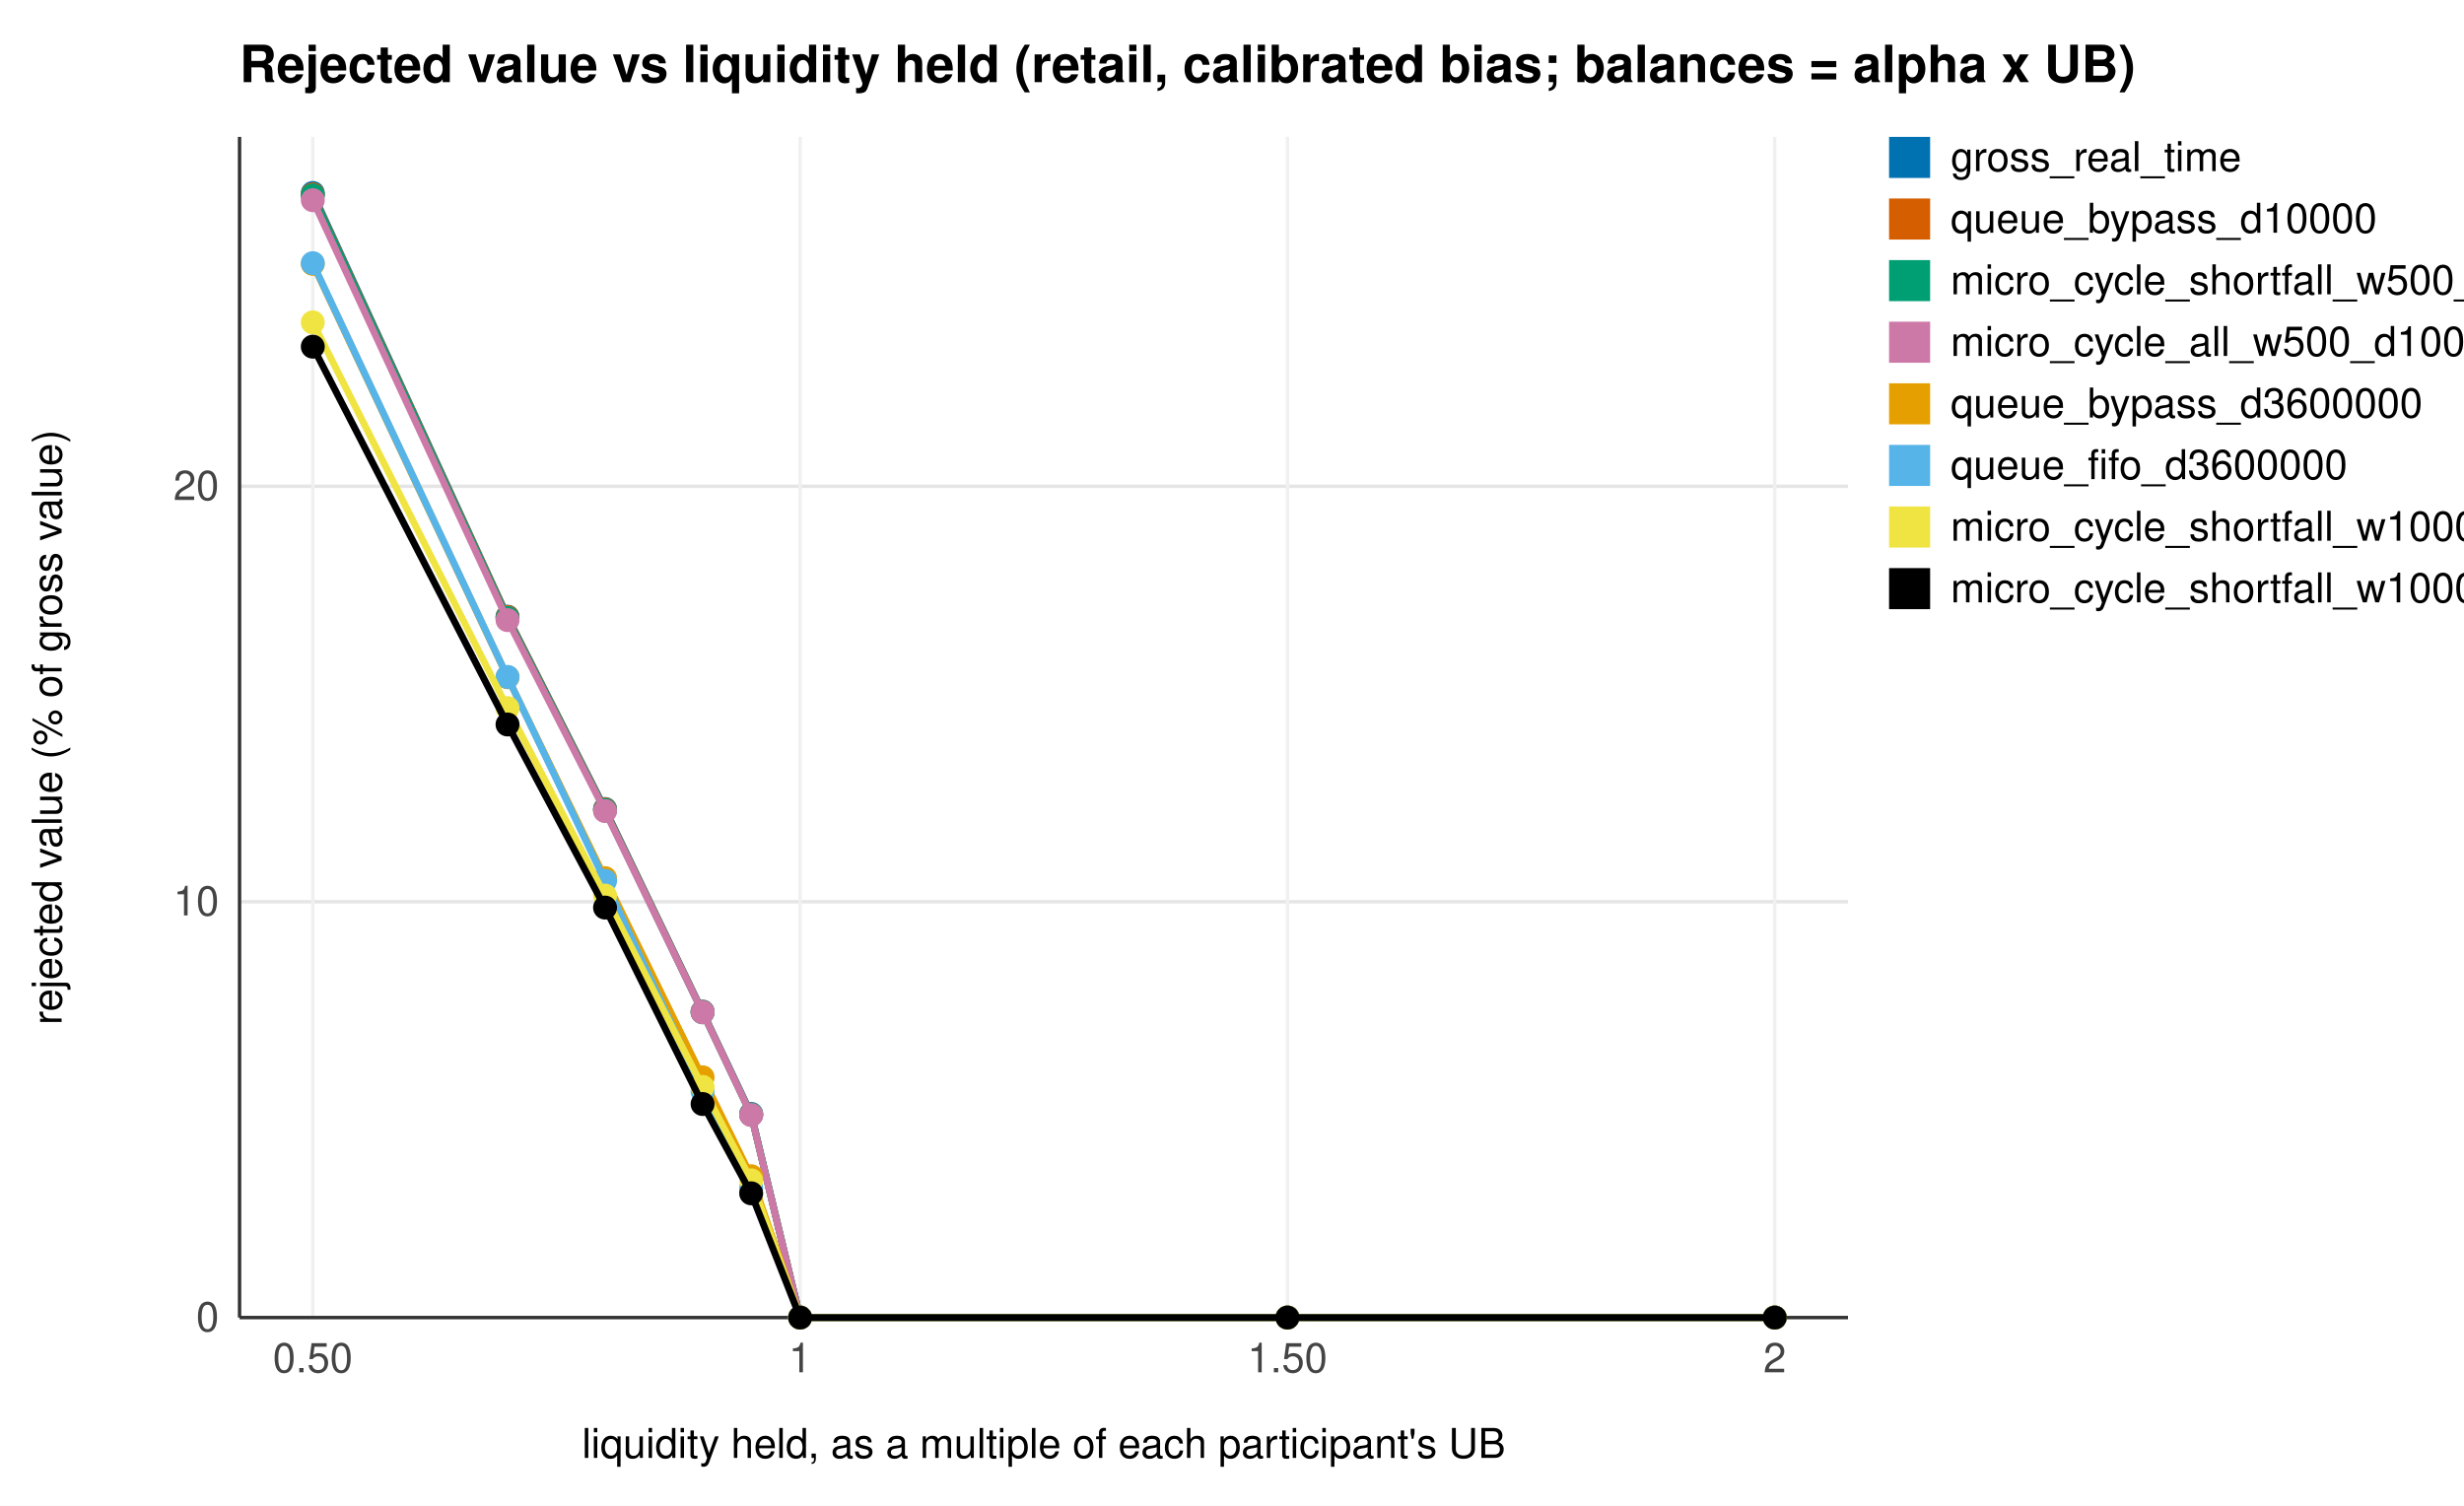
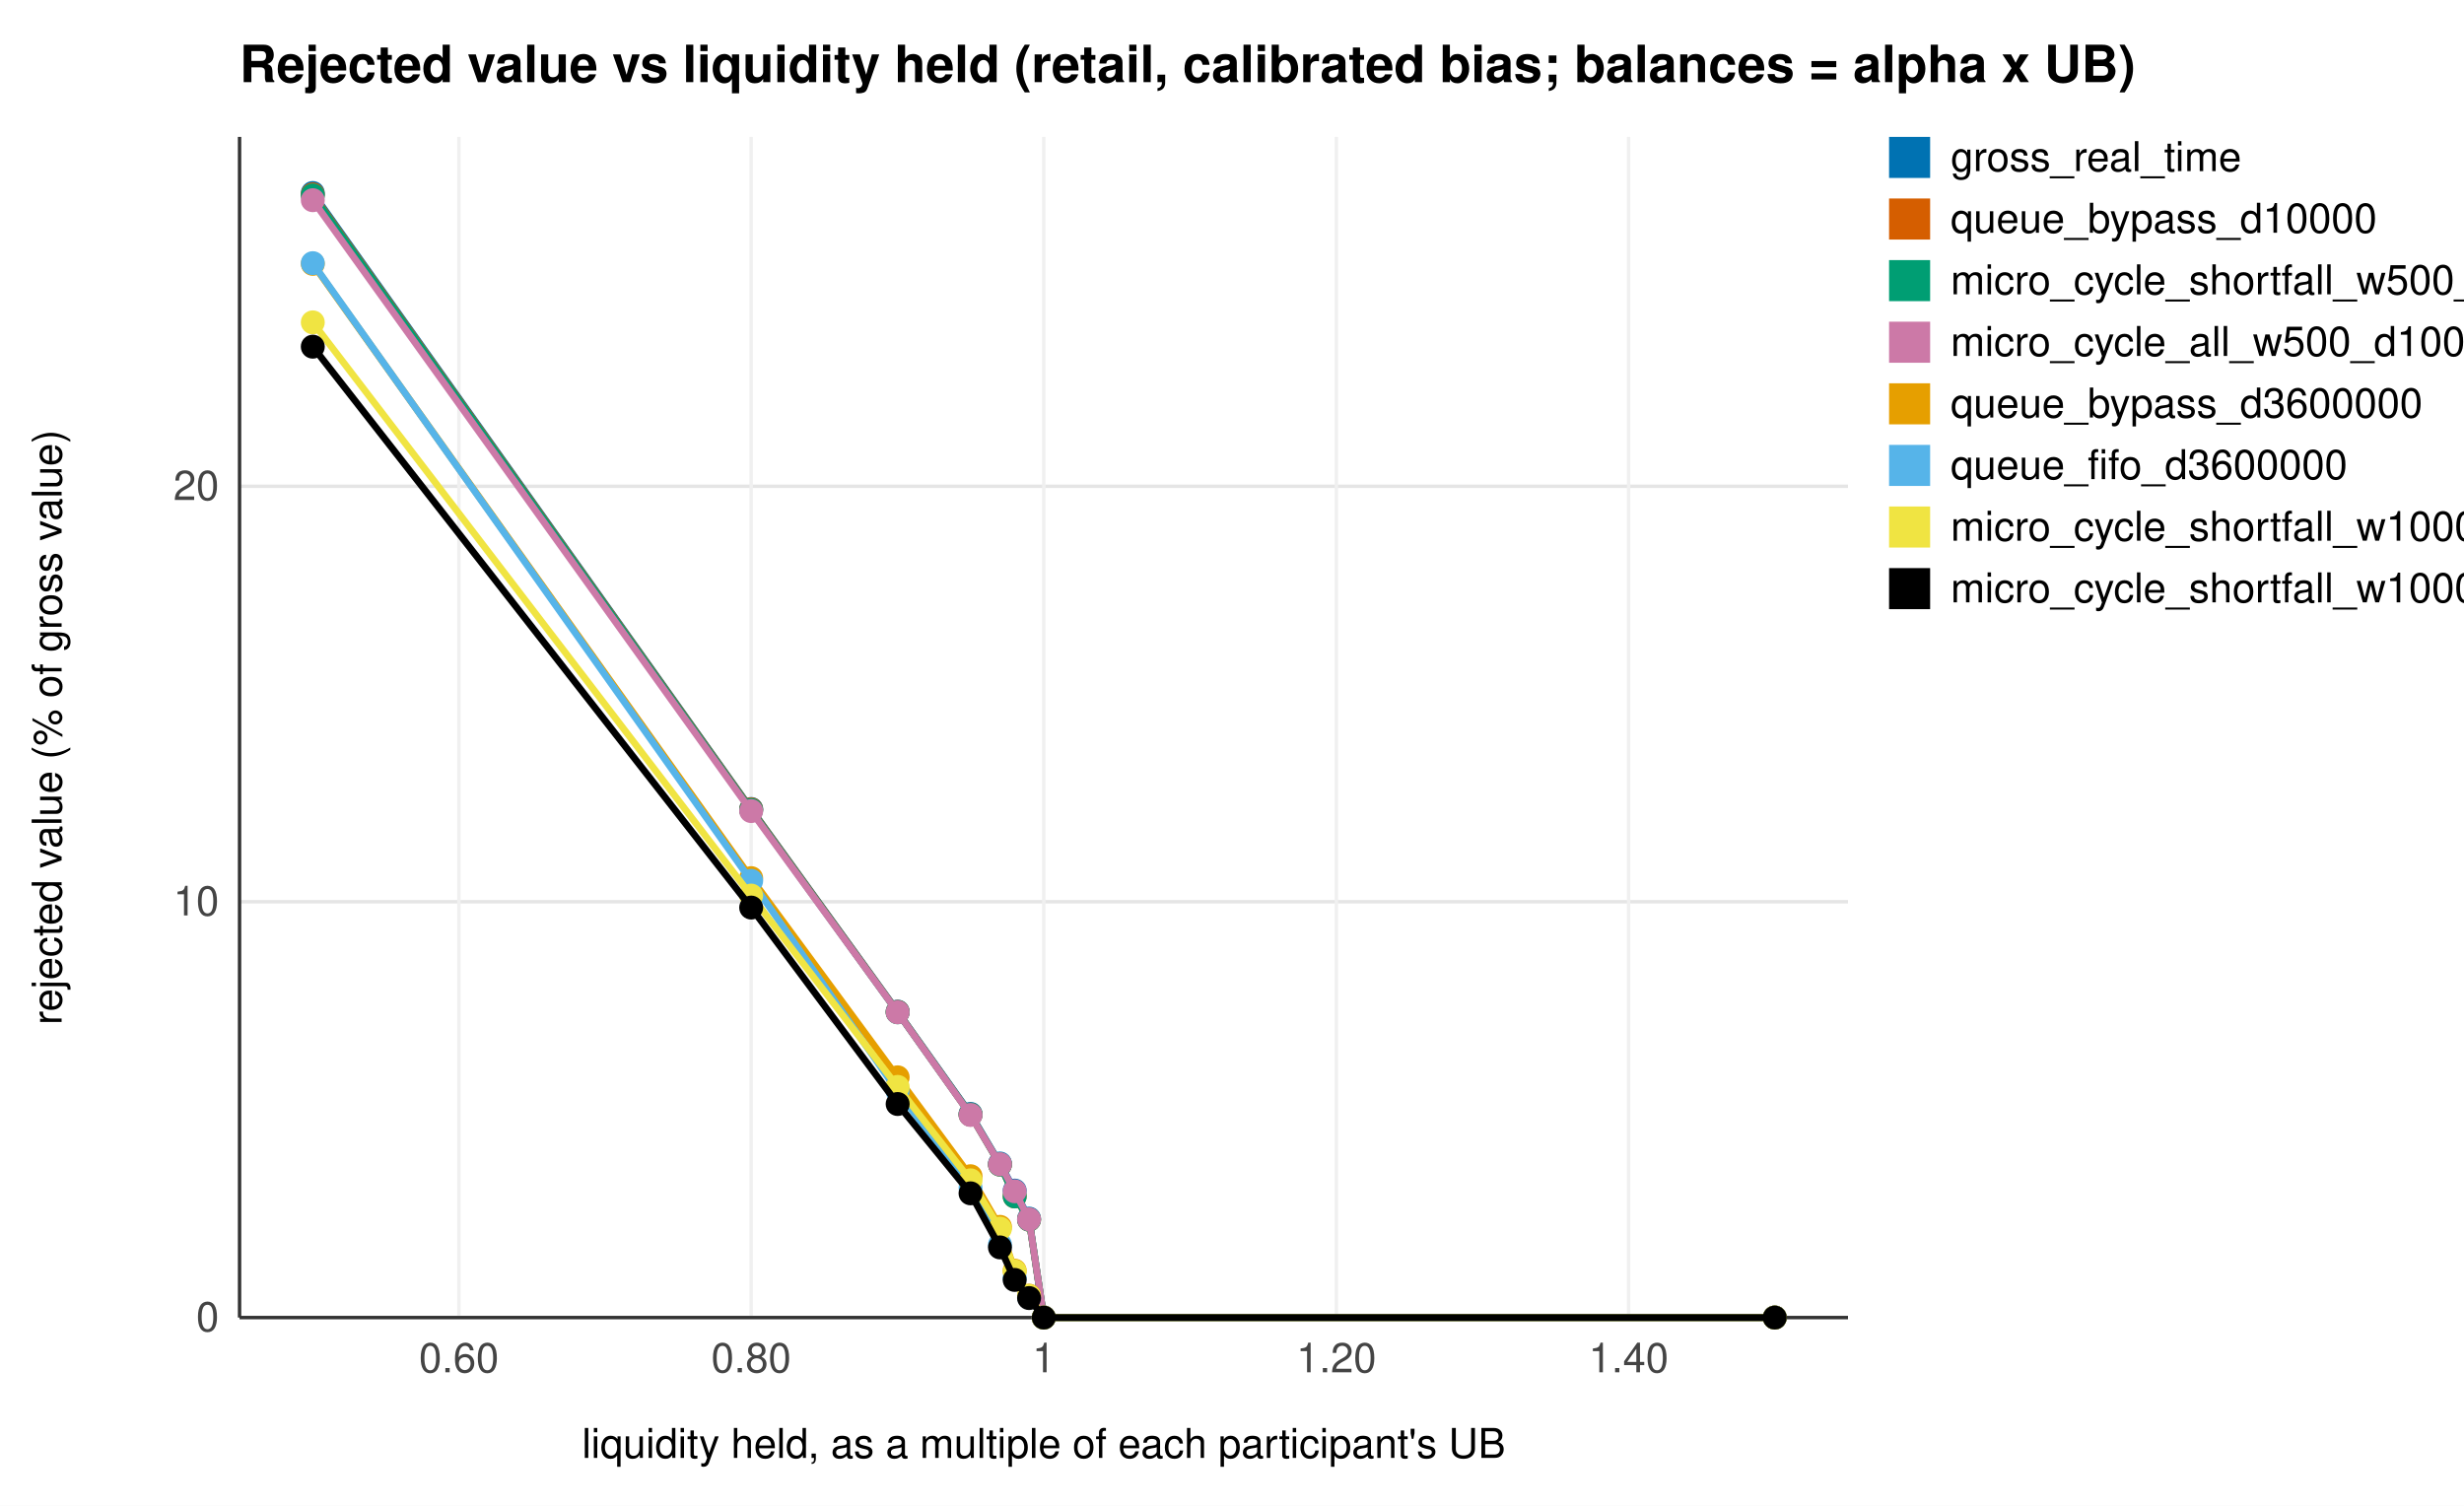
<svg xmlns="http://www.w3.org/2000/svg" viewBox="0 0 720 440" width="720" height="440" font-family="Helvetica, Arial, sans-serif" font-size="12">
  <rect width="100%" height="100%" fill="#ffffff" />
  <text x="70" y="24" font-size="15" font-weight="bold">Rejected value vs liquidity held (retail, calibrated bias; balances = alpha x UB)</text>
  <line x1="70" y1="385.0" x2="540.0" y2="385.0" stroke="#e5e5e5" />
  <text x="64.0" y="389.0" text-anchor="end" fill="#444">0</text>
  <line x1="70" y1="263.5" x2="540.0" y2="263.5" stroke="#e5e5e5" />
  <text x="64.0" y="267.5" text-anchor="end" fill="#444">10</text>
  <line x1="70" y1="142.1" x2="540.0" y2="142.1" stroke="#e5e5e5" />
  <text x="64.0" y="146.1" text-anchor="end" fill="#444">20</text>
-   <line x1="91.4" y1="40" x2="91.4" y2="385.0" stroke="#f0f0f0" />
-   <text x="91.4" y="401.0" text-anchor="middle" fill="#444">0.50</text>
-   <line x1="233.8" y1="40" x2="233.8" y2="385.0" stroke="#f0f0f0" />
-   <text x="233.8" y="401.0" text-anchor="middle" fill="#444">1</text>
-   <line x1="376.2" y1="40" x2="376.2" y2="385.0" stroke="#f0f0f0" />
-   <text x="376.2" y="401.0" text-anchor="middle" fill="#444">1.50</text>
-   <line x1="518.6" y1="40" x2="518.6" y2="385.0" stroke="#f0f0f0" />
-   <text x="518.6" y="401.0" text-anchor="middle" fill="#444">2</text>
+   <line x1="134.1" y1="40" x2="134.1" y2="385.0" stroke="#f0f0f0" />
+   <text x="134.1" y="401.0" text-anchor="middle" fill="#444">0.60</text>
+   <line x1="219.5" y1="40" x2="219.5" y2="385.0" stroke="#f0f0f0" />
+   <text x="219.5" y="401.0" text-anchor="middle" fill="#444">0.80</text>
+   <line x1="305.0" y1="40" x2="305.0" y2="385.0" stroke="#f0f0f0" />
+   <text x="305.0" y="401.0" text-anchor="middle" fill="#444">1</text>
+   <line x1="390.5" y1="40" x2="390.5" y2="385.0" stroke="#f0f0f0" />
+   <text x="390.5" y="401.0" text-anchor="middle" fill="#444">1.20</text>
+   <line x1="475.9" y1="40" x2="475.9" y2="385.0" stroke="#f0f0f0" />
+   <text x="475.9" y="401.0" text-anchor="middle" fill="#444">1.40</text>
  <line x1="70" y1="385.0" x2="540.0" y2="385.0" stroke="#333" />
  <line x1="70" y1="40" x2="70" y2="385.0" stroke="#333" />
  <text x="305.0" y="426.0" text-anchor="middle">liquidity held, as a multiple of each participant's UB</text>
  <text transform="translate(18,212.5) rotate(-90)" text-anchor="middle">rejected value (% of gross value)</text>
-   <polyline fill="none" stroke="#0072B2" stroke-width="2" points="91.4,56.4 148.3,180.2 176.8,236.4 205.3,295.6 219.5,325.5 233.8,385.0 376.2,385.0 518.6,385.0" />
+   <polyline fill="none" stroke="#0072B2" stroke-width="2" points="91.4,56.4 219.5,236.4 262.3,295.6 283.6,325.5 292.2,340.0 296.5,347.9 300.7,356.1 305.0,385.0 518.6,385.0" />
  <circle cx="91.4" cy="56.4" r="3.5" fill="#0072B2" />
-   <circle cx="148.3" cy="180.2" r="3.5" fill="#0072B2" />
-   <circle cx="176.8" cy="236.4" r="3.5" fill="#0072B2" />
-   <circle cx="205.3" cy="295.6" r="3.5" fill="#0072B2" />
-   <circle cx="219.5" cy="325.5" r="3.5" fill="#0072B2" />
-   <circle cx="233.8" cy="385.0" r="3.5" fill="#0072B2" />
-   <circle cx="376.2" cy="385.0" r="3.5" fill="#0072B2" />
+   <circle cx="219.5" cy="236.4" r="3.5" fill="#0072B2" />
+   <circle cx="262.3" cy="295.6" r="3.5" fill="#0072B2" />
+   <circle cx="283.6" cy="325.5" r="3.5" fill="#0072B2" />
+   <circle cx="292.2" cy="340.0" r="3.5" fill="#0072B2" />
+   <circle cx="296.5" cy="347.9" r="3.5" fill="#0072B2" />
+   <circle cx="300.7" cy="356.1" r="3.5" fill="#0072B2" />
+   <circle cx="305.0" cy="385.0" r="3.5" fill="#0072B2" />
  <circle cx="518.6" cy="385.0" r="3.5" fill="#0072B2" />
  <rect x="552.0" y="40.0" width="12" height="12" fill="#0072B2" />
  <text x="570.0" y="50.0">gross_real_time</text>
-   <polyline fill="none" stroke="#D55E00" stroke-width="2" points="91.4,56.8 148.3,180.3 176.8,236.5 205.3,295.7 219.5,325.7 233.8,385.0 376.2,385.0 518.6,385.0" />
+   <polyline fill="none" stroke="#D55E00" stroke-width="2" points="91.4,56.8 219.5,236.5 262.3,295.7 283.6,325.7 292.2,340.3 296.5,349.6 300.7,356.4 305.0,385.0 518.6,385.0" />
  <circle cx="91.4" cy="56.8" r="3.5" fill="#D55E00" />
-   <circle cx="148.3" cy="180.3" r="3.5" fill="#D55E00" />
-   <circle cx="176.8" cy="236.5" r="3.5" fill="#D55E00" />
-   <circle cx="205.3" cy="295.7" r="3.5" fill="#D55E00" />
-   <circle cx="219.5" cy="325.7" r="3.5" fill="#D55E00" />
-   <circle cx="233.8" cy="385.0" r="3.5" fill="#D55E00" />
-   <circle cx="376.2" cy="385.0" r="3.5" fill="#D55E00" />
+   <circle cx="219.5" cy="236.5" r="3.5" fill="#D55E00" />
+   <circle cx="262.3" cy="295.7" r="3.5" fill="#D55E00" />
+   <circle cx="283.6" cy="325.7" r="3.5" fill="#D55E00" />
+   <circle cx="292.2" cy="340.3" r="3.5" fill="#D55E00" />
+   <circle cx="296.5" cy="349.6" r="3.5" fill="#D55E00" />
+   <circle cx="300.7" cy="356.4" r="3.5" fill="#D55E00" />
+   <circle cx="305.0" cy="385.0" r="3.5" fill="#D55E00" />
  <circle cx="518.6" cy="385.0" r="3.5" fill="#D55E00" />
  <rect x="552.0" y="58.0" width="12" height="12" fill="#D55E00" />
  <text x="570.0" y="68.0">queue_bypass_d10000</text>
-   <polyline fill="none" stroke="#009E73" stroke-width="2" points="91.4,57.1 148.3,180.6 176.8,236.7 205.3,295.8 219.5,325.7 233.8,385.0 376.2,385.0 518.6,385.0" />
+   <polyline fill="none" stroke="#009E73" stroke-width="2" points="91.4,57.1 219.5,236.7 262.3,295.8 283.6,325.7 292.2,340.3 296.5,349.6 300.7,356.4 305.0,385.0 518.6,385.0" />
  <circle cx="91.4" cy="57.1" r="3.5" fill="#009E73" />
-   <circle cx="148.3" cy="180.6" r="3.5" fill="#009E73" />
-   <circle cx="176.8" cy="236.7" r="3.5" fill="#009E73" />
-   <circle cx="205.3" cy="295.8" r="3.5" fill="#009E73" />
-   <circle cx="219.5" cy="325.7" r="3.5" fill="#009E73" />
-   <circle cx="233.8" cy="385.0" r="3.5" fill="#009E73" />
-   <circle cx="376.2" cy="385.0" r="3.5" fill="#009E73" />
+   <circle cx="219.5" cy="236.7" r="3.5" fill="#009E73" />
+   <circle cx="262.3" cy="295.8" r="3.5" fill="#009E73" />
+   <circle cx="283.6" cy="325.7" r="3.5" fill="#009E73" />
+   <circle cx="292.2" cy="340.3" r="3.5" fill="#009E73" />
+   <circle cx="296.5" cy="349.6" r="3.5" fill="#009E73" />
+   <circle cx="300.7" cy="356.4" r="3.5" fill="#009E73" />
+   <circle cx="305.0" cy="385.0" r="3.5" fill="#009E73" />
  <circle cx="518.6" cy="385.0" r="3.5" fill="#009E73" />
  <rect x="552.0" y="76.0" width="12" height="12" fill="#009E73" />
  <text x="570.0" y="86.0">micro_cycle_shortfall_w500_d10000</text>
-   <polyline fill="none" stroke="#CC79A7" stroke-width="2" points="91.4,58.5 148.3,181.2 176.8,237.0 205.3,295.8 219.5,325.8 233.8,385.0 376.2,385.0 518.6,385.0" />
+   <polyline fill="none" stroke="#CC79A7" stroke-width="2" points="91.4,58.5 219.5,237.0 262.3,295.8 283.6,325.8 292.2,340.2 296.5,348.1 300.7,356.3 305.0,385.0 518.6,385.0" />
  <circle cx="91.4" cy="58.5" r="3.5" fill="#CC79A7" />
-   <circle cx="148.3" cy="181.2" r="3.5" fill="#CC79A7" />
-   <circle cx="176.8" cy="237.0" r="3.5" fill="#CC79A7" />
-   <circle cx="205.3" cy="295.8" r="3.5" fill="#CC79A7" />
-   <circle cx="219.5" cy="325.8" r="3.5" fill="#CC79A7" />
-   <circle cx="233.8" cy="385.0" r="3.5" fill="#CC79A7" />
-   <circle cx="376.2" cy="385.0" r="3.5" fill="#CC79A7" />
+   <circle cx="219.5" cy="237.0" r="3.5" fill="#CC79A7" />
+   <circle cx="262.3" cy="295.8" r="3.5" fill="#CC79A7" />
+   <circle cx="283.6" cy="325.8" r="3.5" fill="#CC79A7" />
+   <circle cx="292.2" cy="340.2" r="3.5" fill="#CC79A7" />
+   <circle cx="296.5" cy="348.1" r="3.5" fill="#CC79A7" />
+   <circle cx="300.7" cy="356.3" r="3.5" fill="#CC79A7" />
+   <circle cx="305.0" cy="385.0" r="3.5" fill="#CC79A7" />
  <circle cx="518.6" cy="385.0" r="3.5" fill="#CC79A7" />
  <rect x="552.0" y="94.0" width="12" height="12" fill="#CC79A7" />
  <text x="570.0" y="104.0">micro_cycle_all_w500_d10000</text>
-   <polyline fill="none" stroke="#E69F00" stroke-width="2" points="91.4,77.1 148.3,197.9 176.8,256.6 205.3,314.8 219.5,343.7 233.8,385.0 376.2,385.0 518.6,385.0" />
+   <polyline fill="none" stroke="#E69F00" stroke-width="2" points="91.4,77.1 219.5,256.6 262.3,314.8 283.6,343.7 292.2,358.5 296.5,371.3 300.7,378.6 305.0,385.0 518.6,385.0" />
  <circle cx="91.4" cy="77.1" r="3.5" fill="#E69F00" />
-   <circle cx="148.3" cy="197.9" r="3.5" fill="#E69F00" />
-   <circle cx="176.8" cy="256.6" r="3.5" fill="#E69F00" />
-   <circle cx="205.3" cy="314.8" r="3.5" fill="#E69F00" />
-   <circle cx="219.5" cy="343.7" r="3.5" fill="#E69F00" />
-   <circle cx="233.8" cy="385.0" r="3.5" fill="#E69F00" />
-   <circle cx="376.2" cy="385.0" r="3.5" fill="#E69F00" />
+   <circle cx="219.5" cy="256.6" r="3.5" fill="#E69F00" />
+   <circle cx="262.3" cy="314.8" r="3.5" fill="#E69F00" />
+   <circle cx="283.6" cy="343.7" r="3.5" fill="#E69F00" />
+   <circle cx="292.2" cy="358.5" r="3.5" fill="#E69F00" />
+   <circle cx="296.5" cy="371.3" r="3.5" fill="#E69F00" />
+   <circle cx="300.7" cy="378.6" r="3.5" fill="#E69F00" />
+   <circle cx="305.0" cy="385.0" r="3.5" fill="#E69F00" />
  <circle cx="518.6" cy="385.0" r="3.5" fill="#E69F00" />
  <rect x="552.0" y="112.0" width="12" height="12" fill="#E69F00" />
  <text x="570.0" y="122.0">queue_bypass_d3600000</text>
-   <polyline fill="none" stroke="#56B4E9" stroke-width="2" points="91.4,76.9 148.3,197.8 176.8,257.4 205.3,318.9 219.5,347.1 233.8,385.0 376.2,385.0 518.6,385.0" />
+   <polyline fill="none" stroke="#56B4E9" stroke-width="2" points="91.4,76.9 219.5,257.4 262.3,318.9 283.6,347.1 292.2,363.7 296.5,373.4 300.7,379.1 305.0,385.0 518.6,385.0" />
  <circle cx="91.4" cy="76.9" r="3.5" fill="#56B4E9" />
-   <circle cx="148.3" cy="197.8" r="3.5" fill="#56B4E9" />
-   <circle cx="176.8" cy="257.4" r="3.5" fill="#56B4E9" />
-   <circle cx="205.3" cy="318.9" r="3.5" fill="#56B4E9" />
-   <circle cx="219.5" cy="347.1" r="3.5" fill="#56B4E9" />
-   <circle cx="233.8" cy="385.0" r="3.5" fill="#56B4E9" />
-   <circle cx="376.2" cy="385.0" r="3.5" fill="#56B4E9" />
+   <circle cx="219.5" cy="257.4" r="3.5" fill="#56B4E9" />
+   <circle cx="262.3" cy="318.9" r="3.5" fill="#56B4E9" />
+   <circle cx="283.6" cy="347.1" r="3.5" fill="#56B4E9" />
+   <circle cx="292.2" cy="363.7" r="3.5" fill="#56B4E9" />
+   <circle cx="296.5" cy="373.4" r="3.5" fill="#56B4E9" />
+   <circle cx="300.7" cy="379.1" r="3.5" fill="#56B4E9" />
+   <circle cx="305.0" cy="385.0" r="3.5" fill="#56B4E9" />
  <circle cx="518.6" cy="385.0" r="3.5" fill="#56B4E9" />
  <rect x="552.0" y="130.0" width="12" height="12" fill="#56B4E9" />
  <text x="570.0" y="140.0">queue_fifo_d3600000</text>
-   <polyline fill="none" stroke="#F0E442" stroke-width="2" points="91.4,94.2 148.3,206.9 176.8,261.7 205.3,317.6 219.5,344.9 233.8,385.0 376.2,385.0 518.6,385.0" />
+   <polyline fill="none" stroke="#F0E442" stroke-width="2" points="91.4,94.2 219.5,261.7 262.3,317.6 283.6,344.9 292.2,359.0 296.5,371.5 300.7,378.7 305.0,385.0 518.6,385.0" />
  <circle cx="91.4" cy="94.2" r="3.5" fill="#F0E442" />
-   <circle cx="148.3" cy="206.9" r="3.5" fill="#F0E442" />
-   <circle cx="176.8" cy="261.7" r="3.5" fill="#F0E442" />
-   <circle cx="205.3" cy="317.6" r="3.5" fill="#F0E442" />
-   <circle cx="219.5" cy="344.9" r="3.5" fill="#F0E442" />
-   <circle cx="233.8" cy="385.0" r="3.5" fill="#F0E442" />
-   <circle cx="376.2" cy="385.0" r="3.5" fill="#F0E442" />
+   <circle cx="219.5" cy="261.7" r="3.5" fill="#F0E442" />
+   <circle cx="262.3" cy="317.6" r="3.5" fill="#F0E442" />
+   <circle cx="283.6" cy="344.9" r="3.5" fill="#F0E442" />
+   <circle cx="292.2" cy="359.0" r="3.5" fill="#F0E442" />
+   <circle cx="296.5" cy="371.5" r="3.5" fill="#F0E442" />
+   <circle cx="300.7" cy="378.7" r="3.5" fill="#F0E442" />
+   <circle cx="305.0" cy="385.0" r="3.5" fill="#F0E442" />
  <circle cx="518.6" cy="385.0" r="3.5" fill="#F0E442" />
  <rect x="552.0" y="148.0" width="12" height="12" fill="#F0E442" />
  <text x="570.0" y="158.0">micro_cycle_shortfall_w1000_d3600000</text>
-   <polyline fill="none" stroke="#000000" stroke-width="2" points="91.4,101.3 148.3,211.7 176.8,265.2 205.3,322.6 219.5,348.7 233.8,385.0 376.2,385.0 518.6,385.0" />
+   <polyline fill="none" stroke="#000000" stroke-width="2" points="91.4,101.3 219.5,265.2 262.3,322.6 283.6,348.7 292.2,364.5 296.5,374.0 300.7,379.3 305.0,385.0 518.6,385.0" />
  <circle cx="91.4" cy="101.3" r="3.5" fill="#000000" />
-   <circle cx="148.3" cy="211.7" r="3.5" fill="#000000" />
-   <circle cx="176.8" cy="265.2" r="3.5" fill="#000000" />
-   <circle cx="205.3" cy="322.6" r="3.5" fill="#000000" />
-   <circle cx="219.5" cy="348.7" r="3.5" fill="#000000" />
-   <circle cx="233.8" cy="385.0" r="3.5" fill="#000000" />
-   <circle cx="376.2" cy="385.0" r="3.5" fill="#000000" />
+   <circle cx="219.5" cy="265.2" r="3.5" fill="#000000" />
+   <circle cx="262.3" cy="322.6" r="3.5" fill="#000000" />
+   <circle cx="283.6" cy="348.7" r="3.5" fill="#000000" />
+   <circle cx="292.2" cy="364.5" r="3.5" fill="#000000" />
+   <circle cx="296.5" cy="374.0" r="3.5" fill="#000000" />
+   <circle cx="300.7" cy="379.3" r="3.5" fill="#000000" />
+   <circle cx="305.0" cy="385.0" r="3.5" fill="#000000" />
  <circle cx="518.6" cy="385.0" r="3.5" fill="#000000" />
  <rect x="552.0" y="166.0" width="12" height="12" fill="#000000" />
  <text x="570.0" y="176.0">micro_cycle_shortfall_w1000_d3600000_fifo</text>
</svg>
